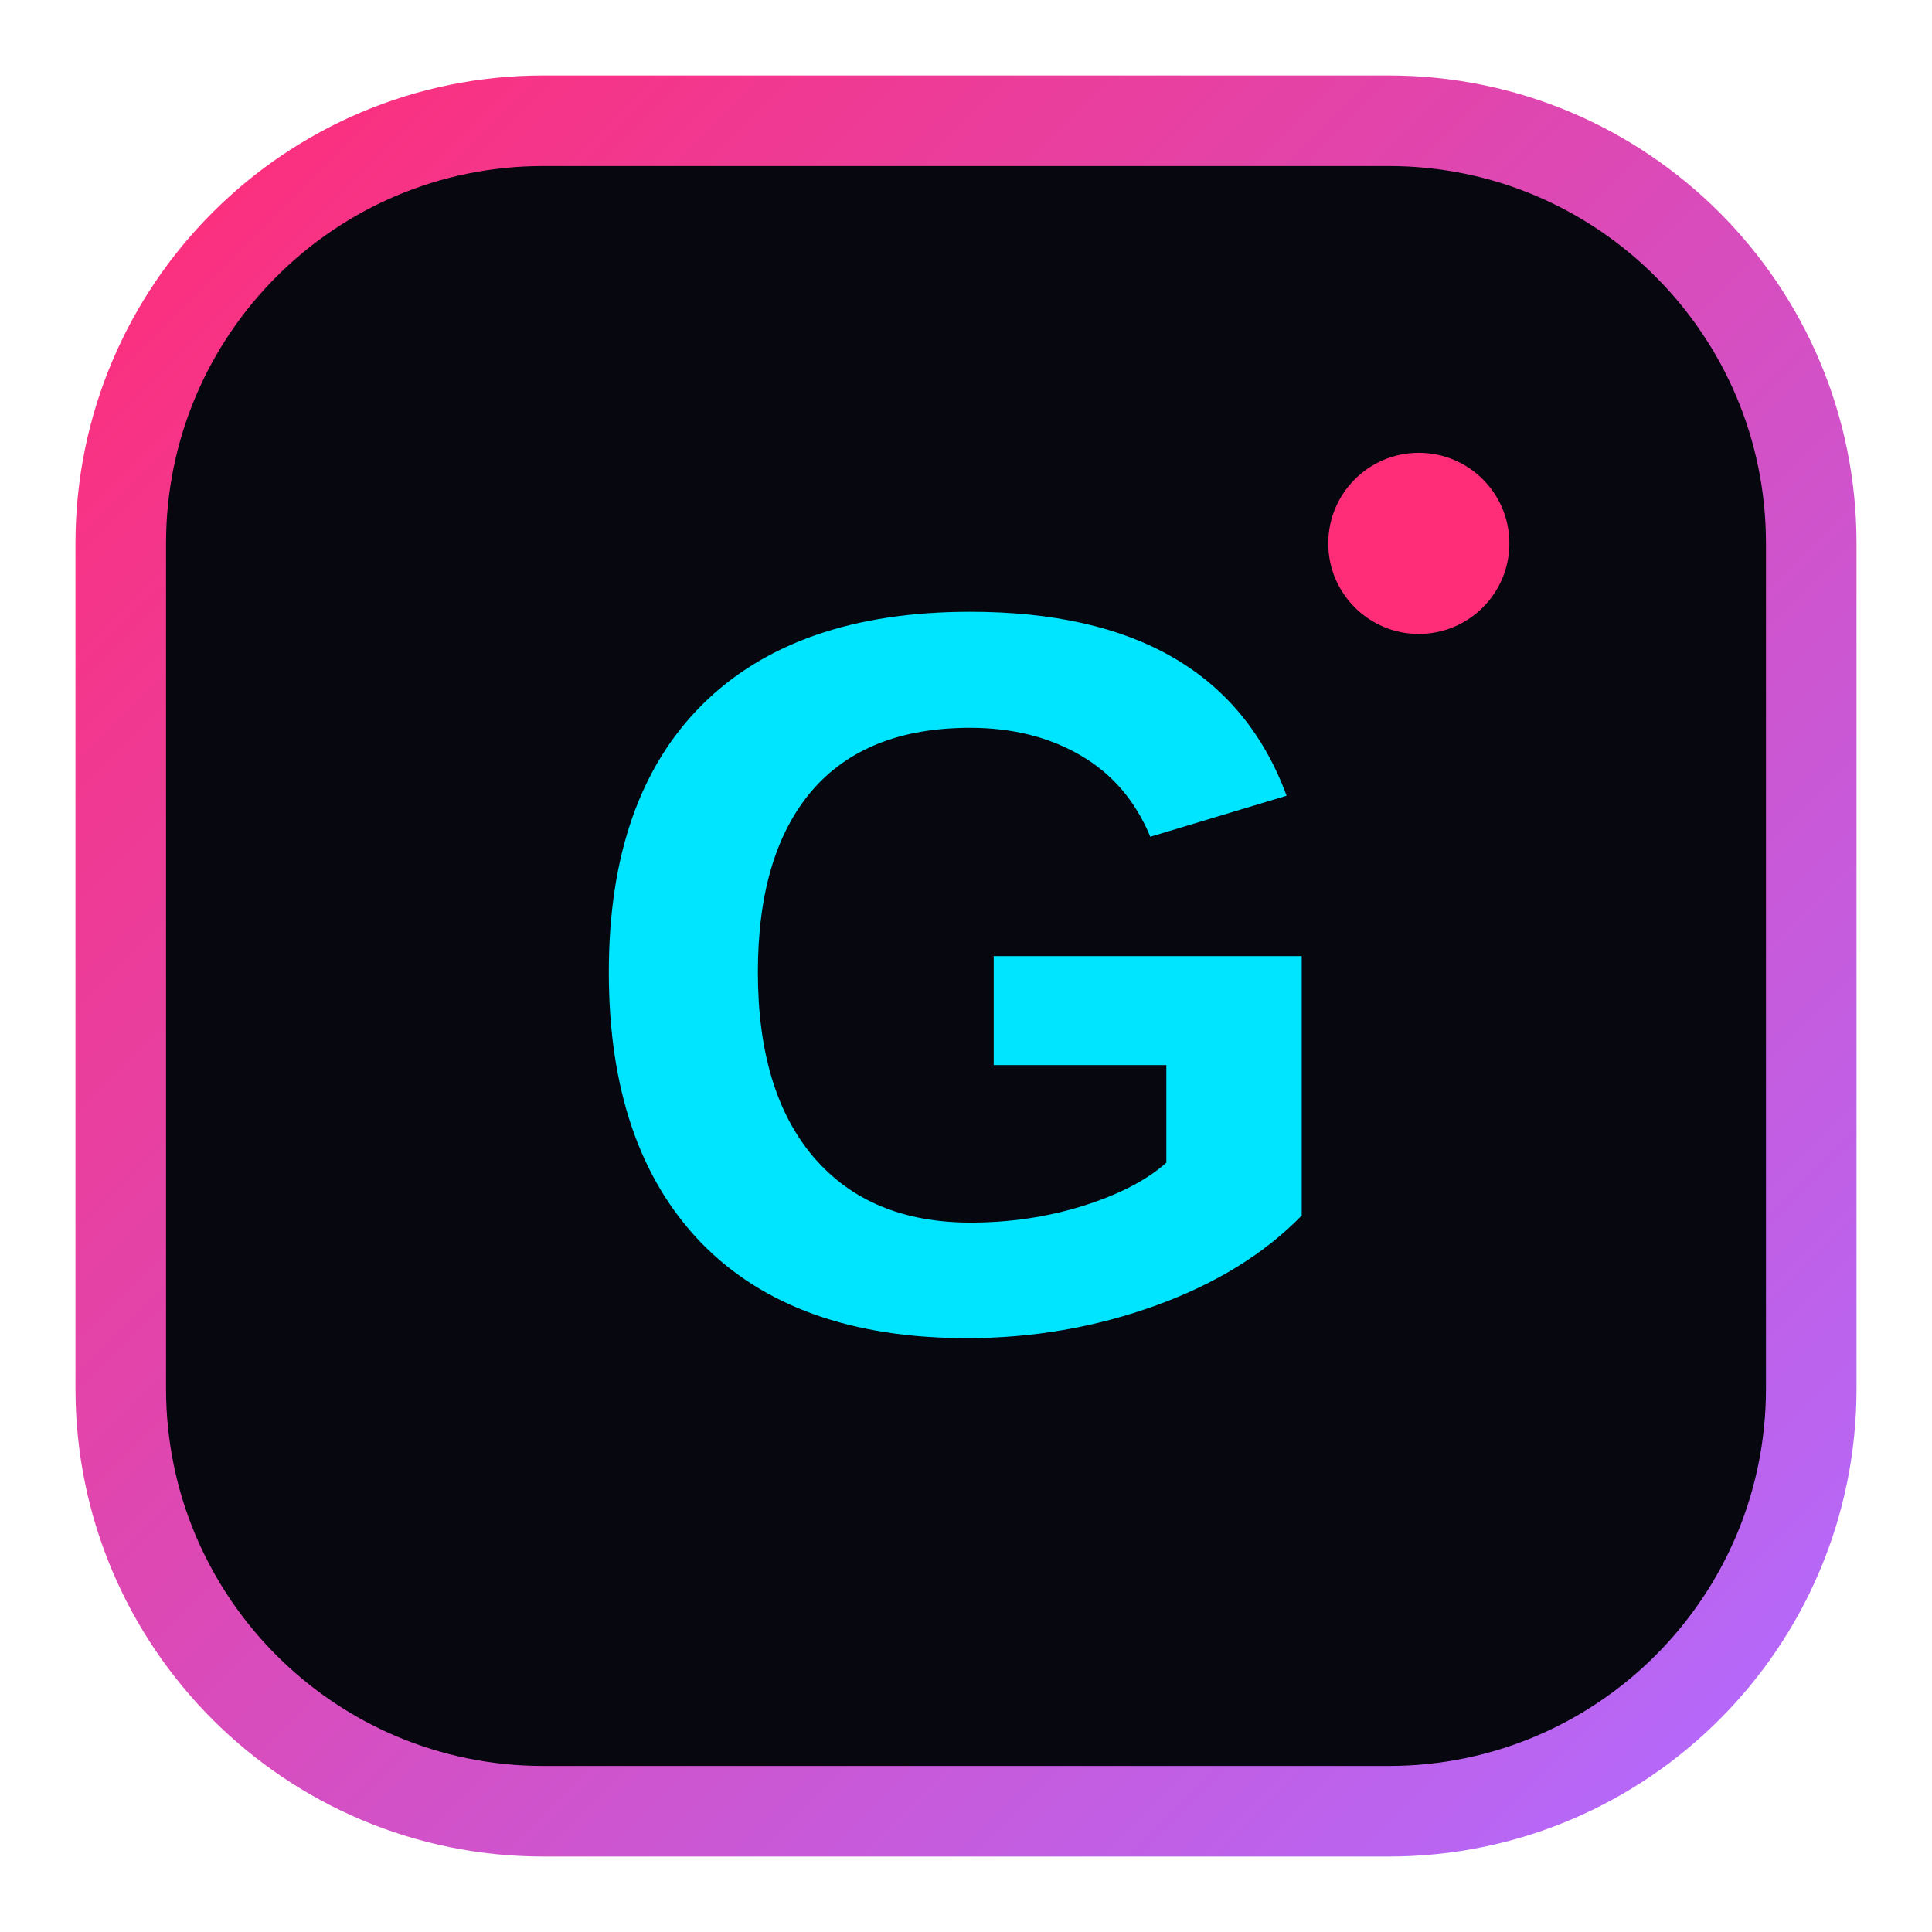
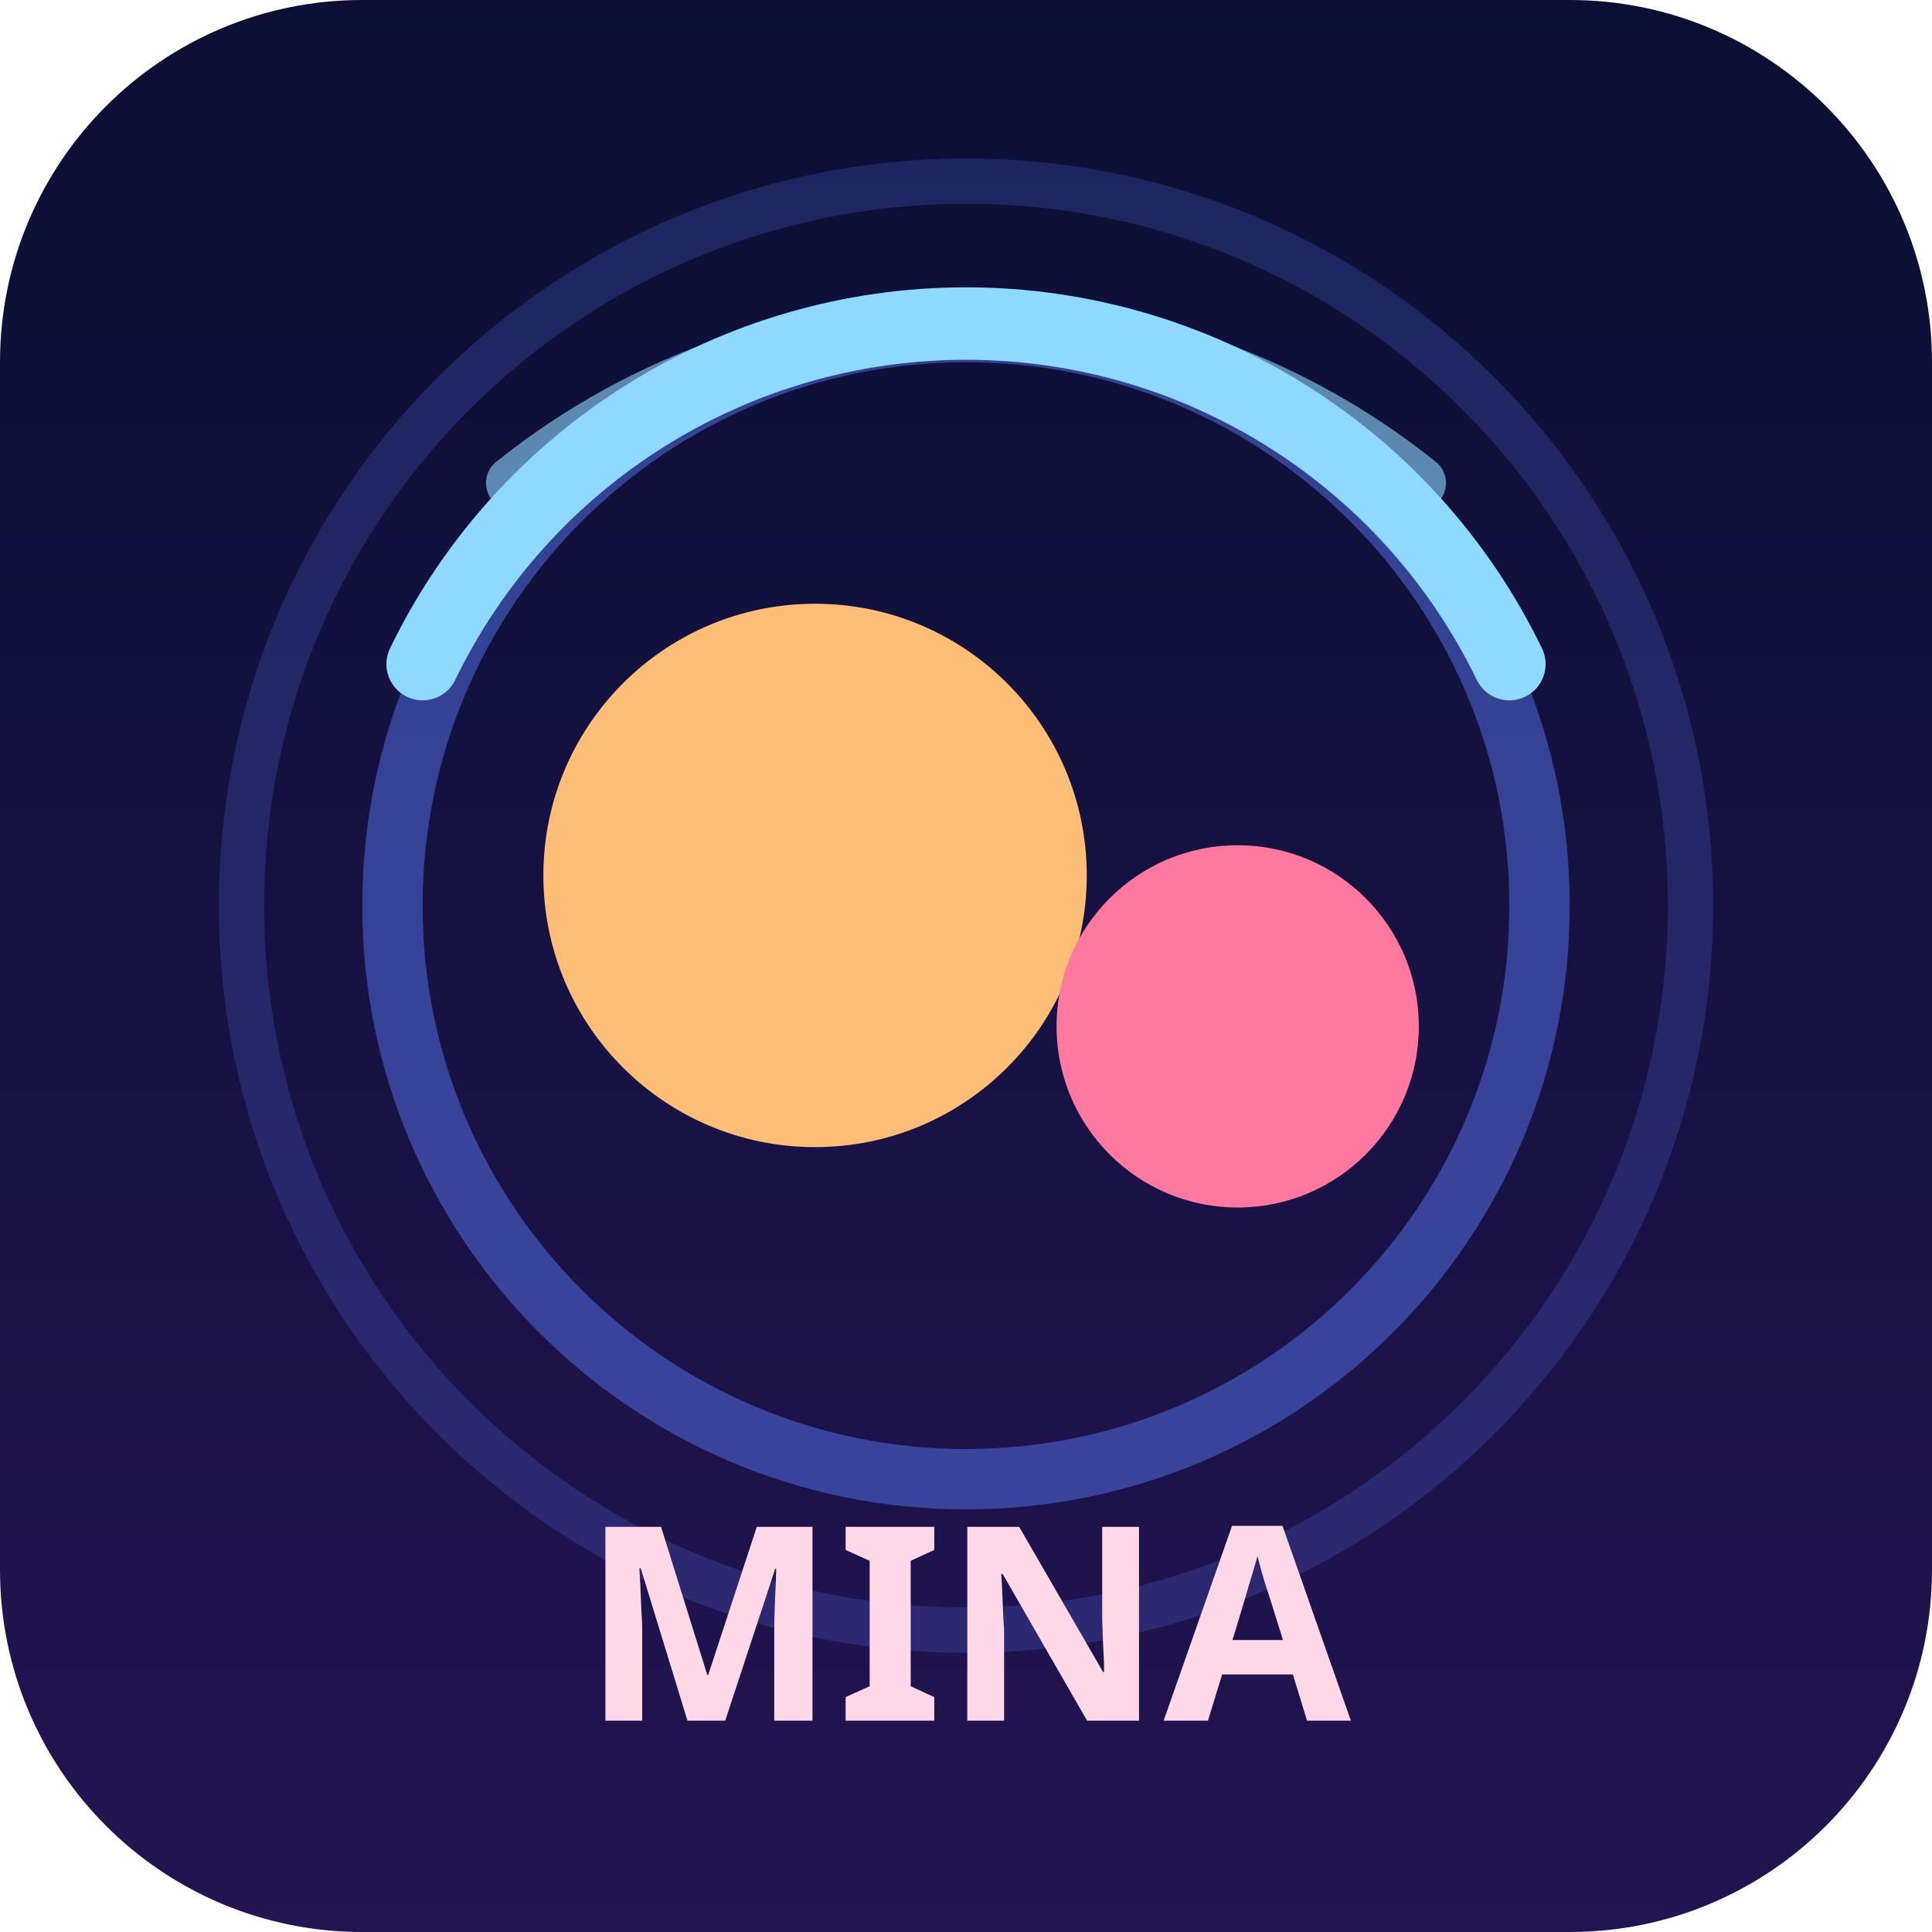
<svg xmlns="http://www.w3.org/2000/svg" viewBox="0 0 64 64">
  <defs>
-     <linearGradient id="g" x1="0" y1="0" x2="1" y2="1">
-       <stop offset="0" stop-color="#ff2d78" />
-       <stop offset="1" stop-color="#b26bff" />
+     <linearGradient id="bg" x1="0" y1="0" x2="0" y2="1">
+       <stop offset="0" stop-color="#0a0f33" />
+       <stop offset="1" stop-color="#231452" />
    </linearGradient>
  </defs>
-   <rect x="4" y="4" width="56" height="56" rx="14" fill="#07070f" stroke="url(#g)" stroke-width="3" />
-   <text x="32" y="44" font-family="Arial Black, Arial, sans-serif" font-size="34" font-weight="900" text-anchor="middle" fill="#00e5ff">G</text>
-   <circle cx="47" cy="18" r="3" fill="#ff2d78" />
+   <rect width="64" height="64" rx="12" fill="url(#bg)" />
+   <circle cx="32" cy="30" r="19" fill="none" stroke="#5f7fff" stroke-opacity="0.45" stroke-width="2" />
+   <circle cx="32" cy="30" r="24" fill="none" stroke="#5f7fff" stroke-opacity="0.2" stroke-width="1.5" />
+   <circle cx="27" cy="29" r="9" fill="#ffbe78" />
+   <circle cx="41" cy="34" r="6" fill="#ff78a0" />
+   <path d="M 14 22 A 20 20 0 0 1 50 22" fill="none" stroke="#8fd8ff" stroke-width="2.4" stroke-linecap="round" />
+   <path d="M 17 16 A 24 24 0 0 1 47 16" fill="none" stroke="#8fd8ff" stroke-opacity="0.6" stroke-width="1.8" stroke-linecap="round" />
+   <text x="32" y="57" font-family="sans-serif" font-size="9" font-weight="bold" fill="#ffd8e8" text-anchor="middle">MINA</text>
</svg>
